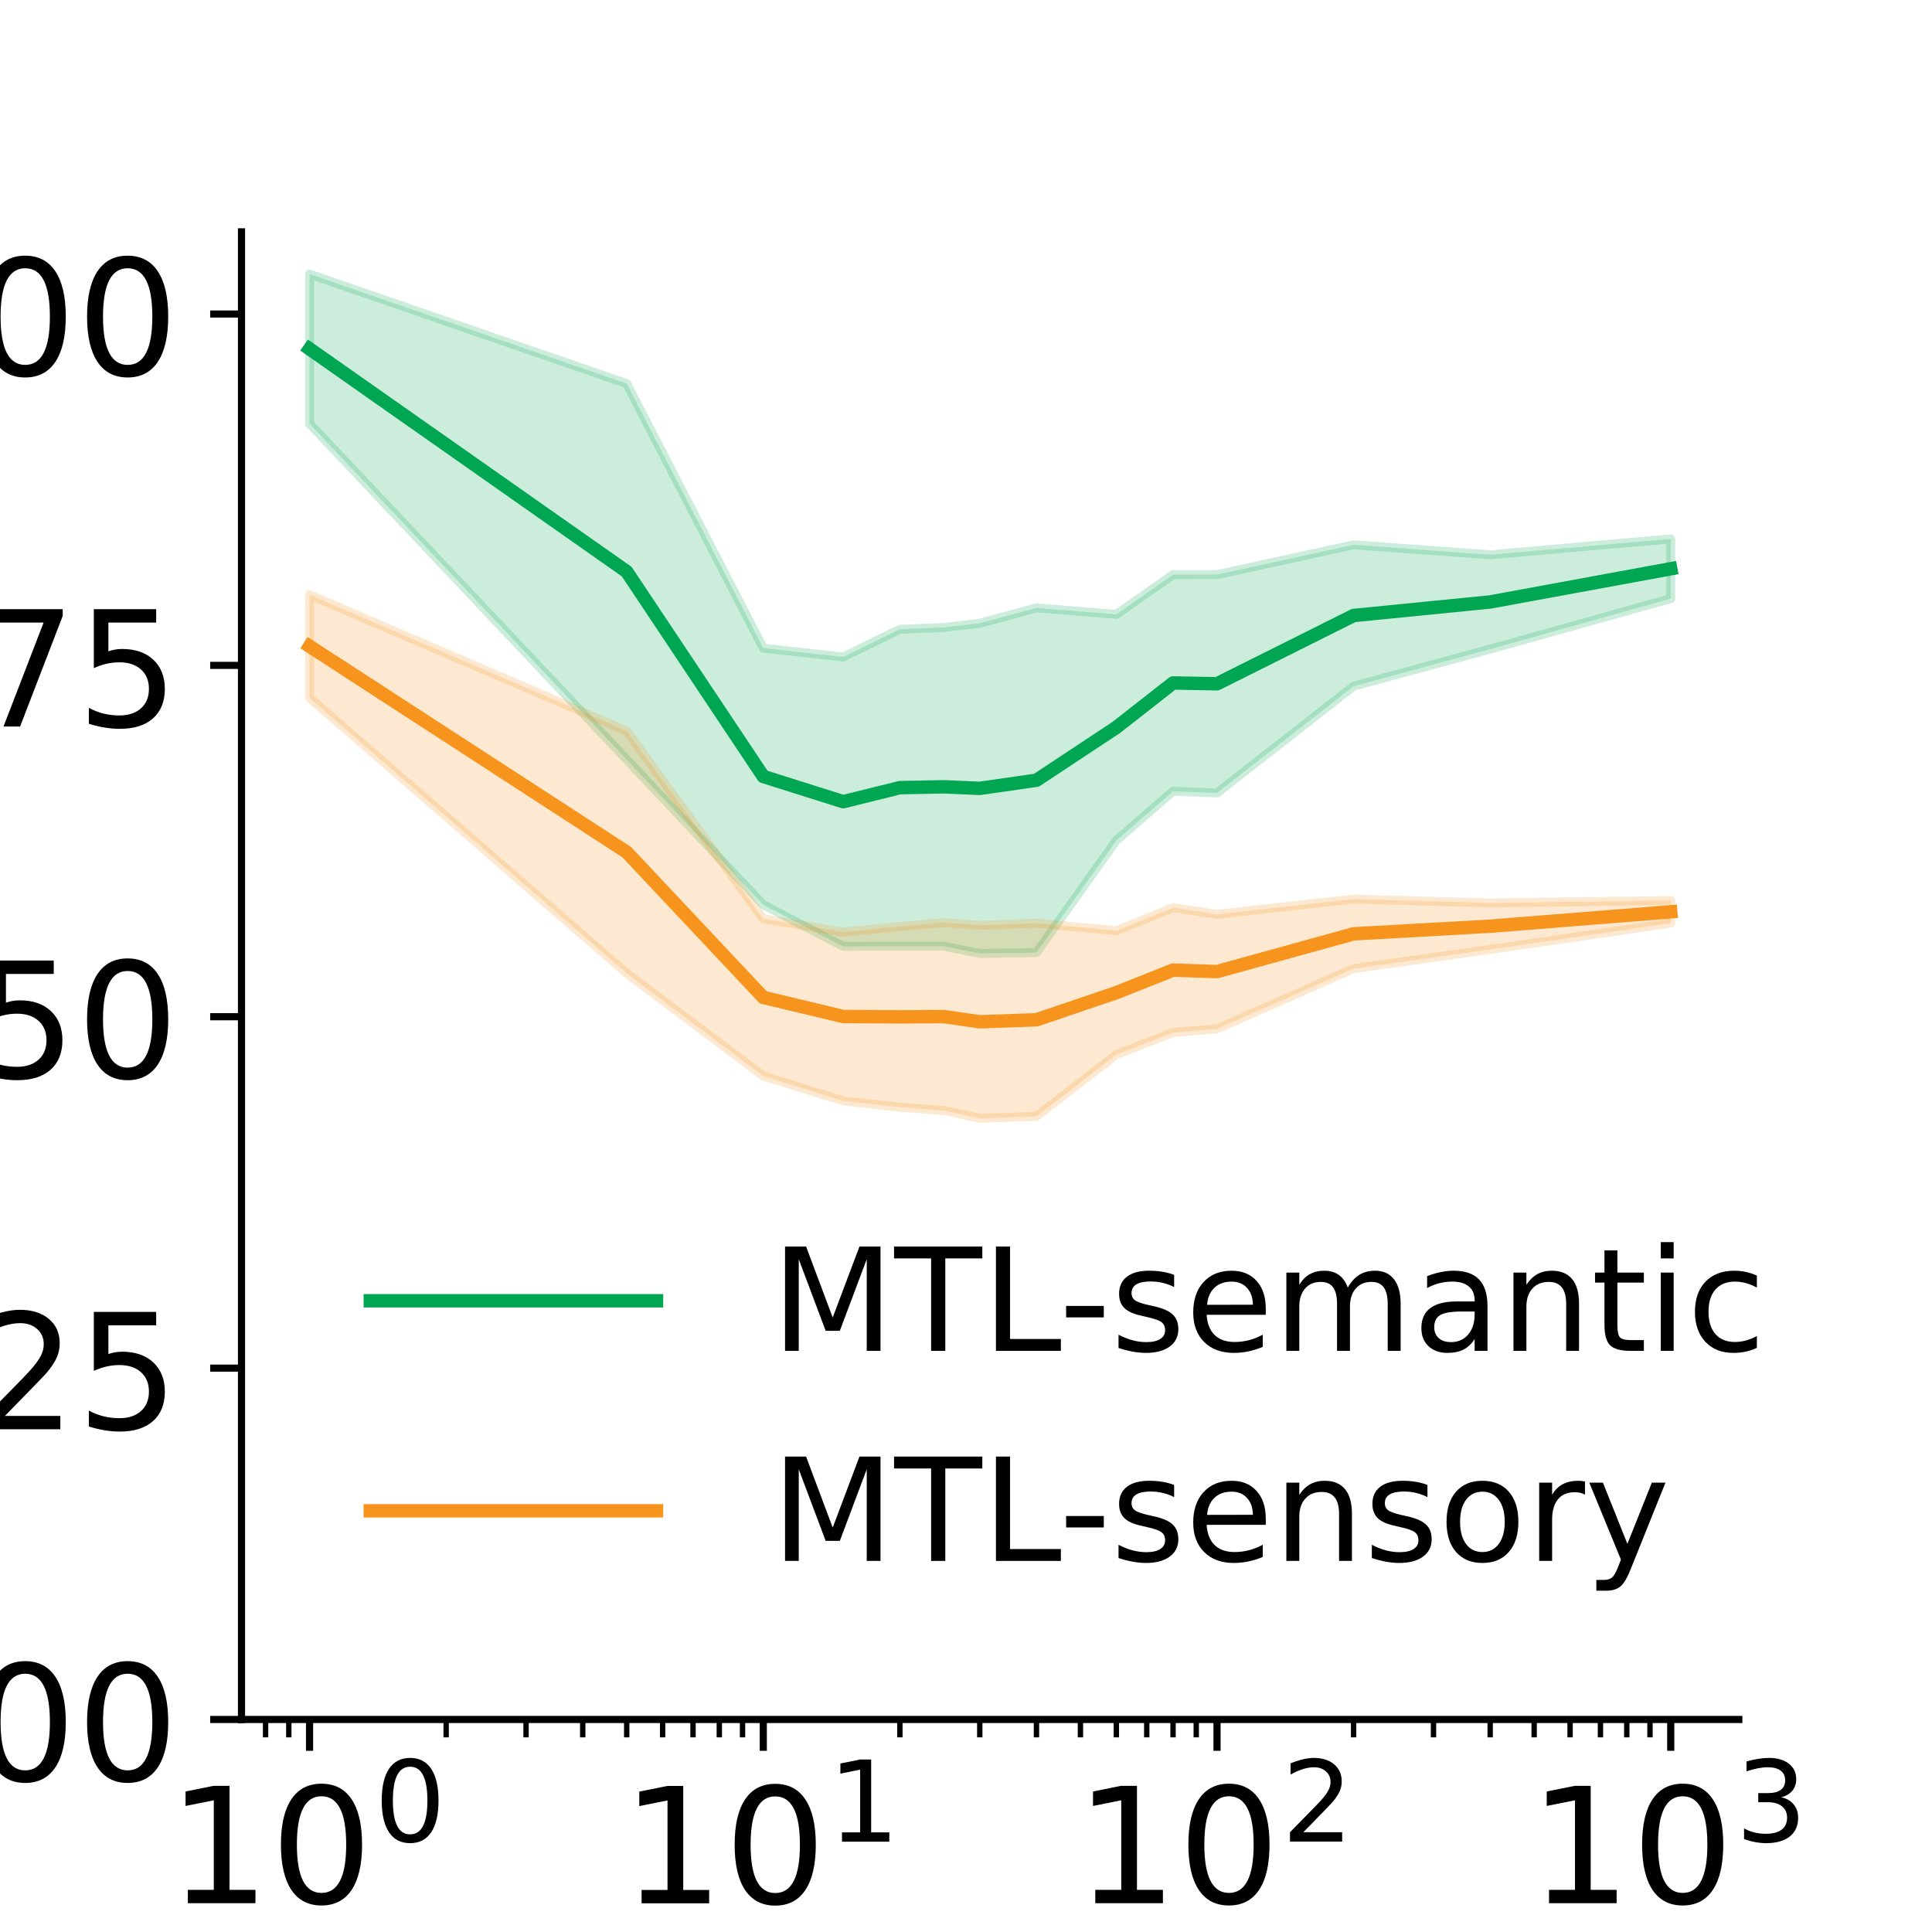
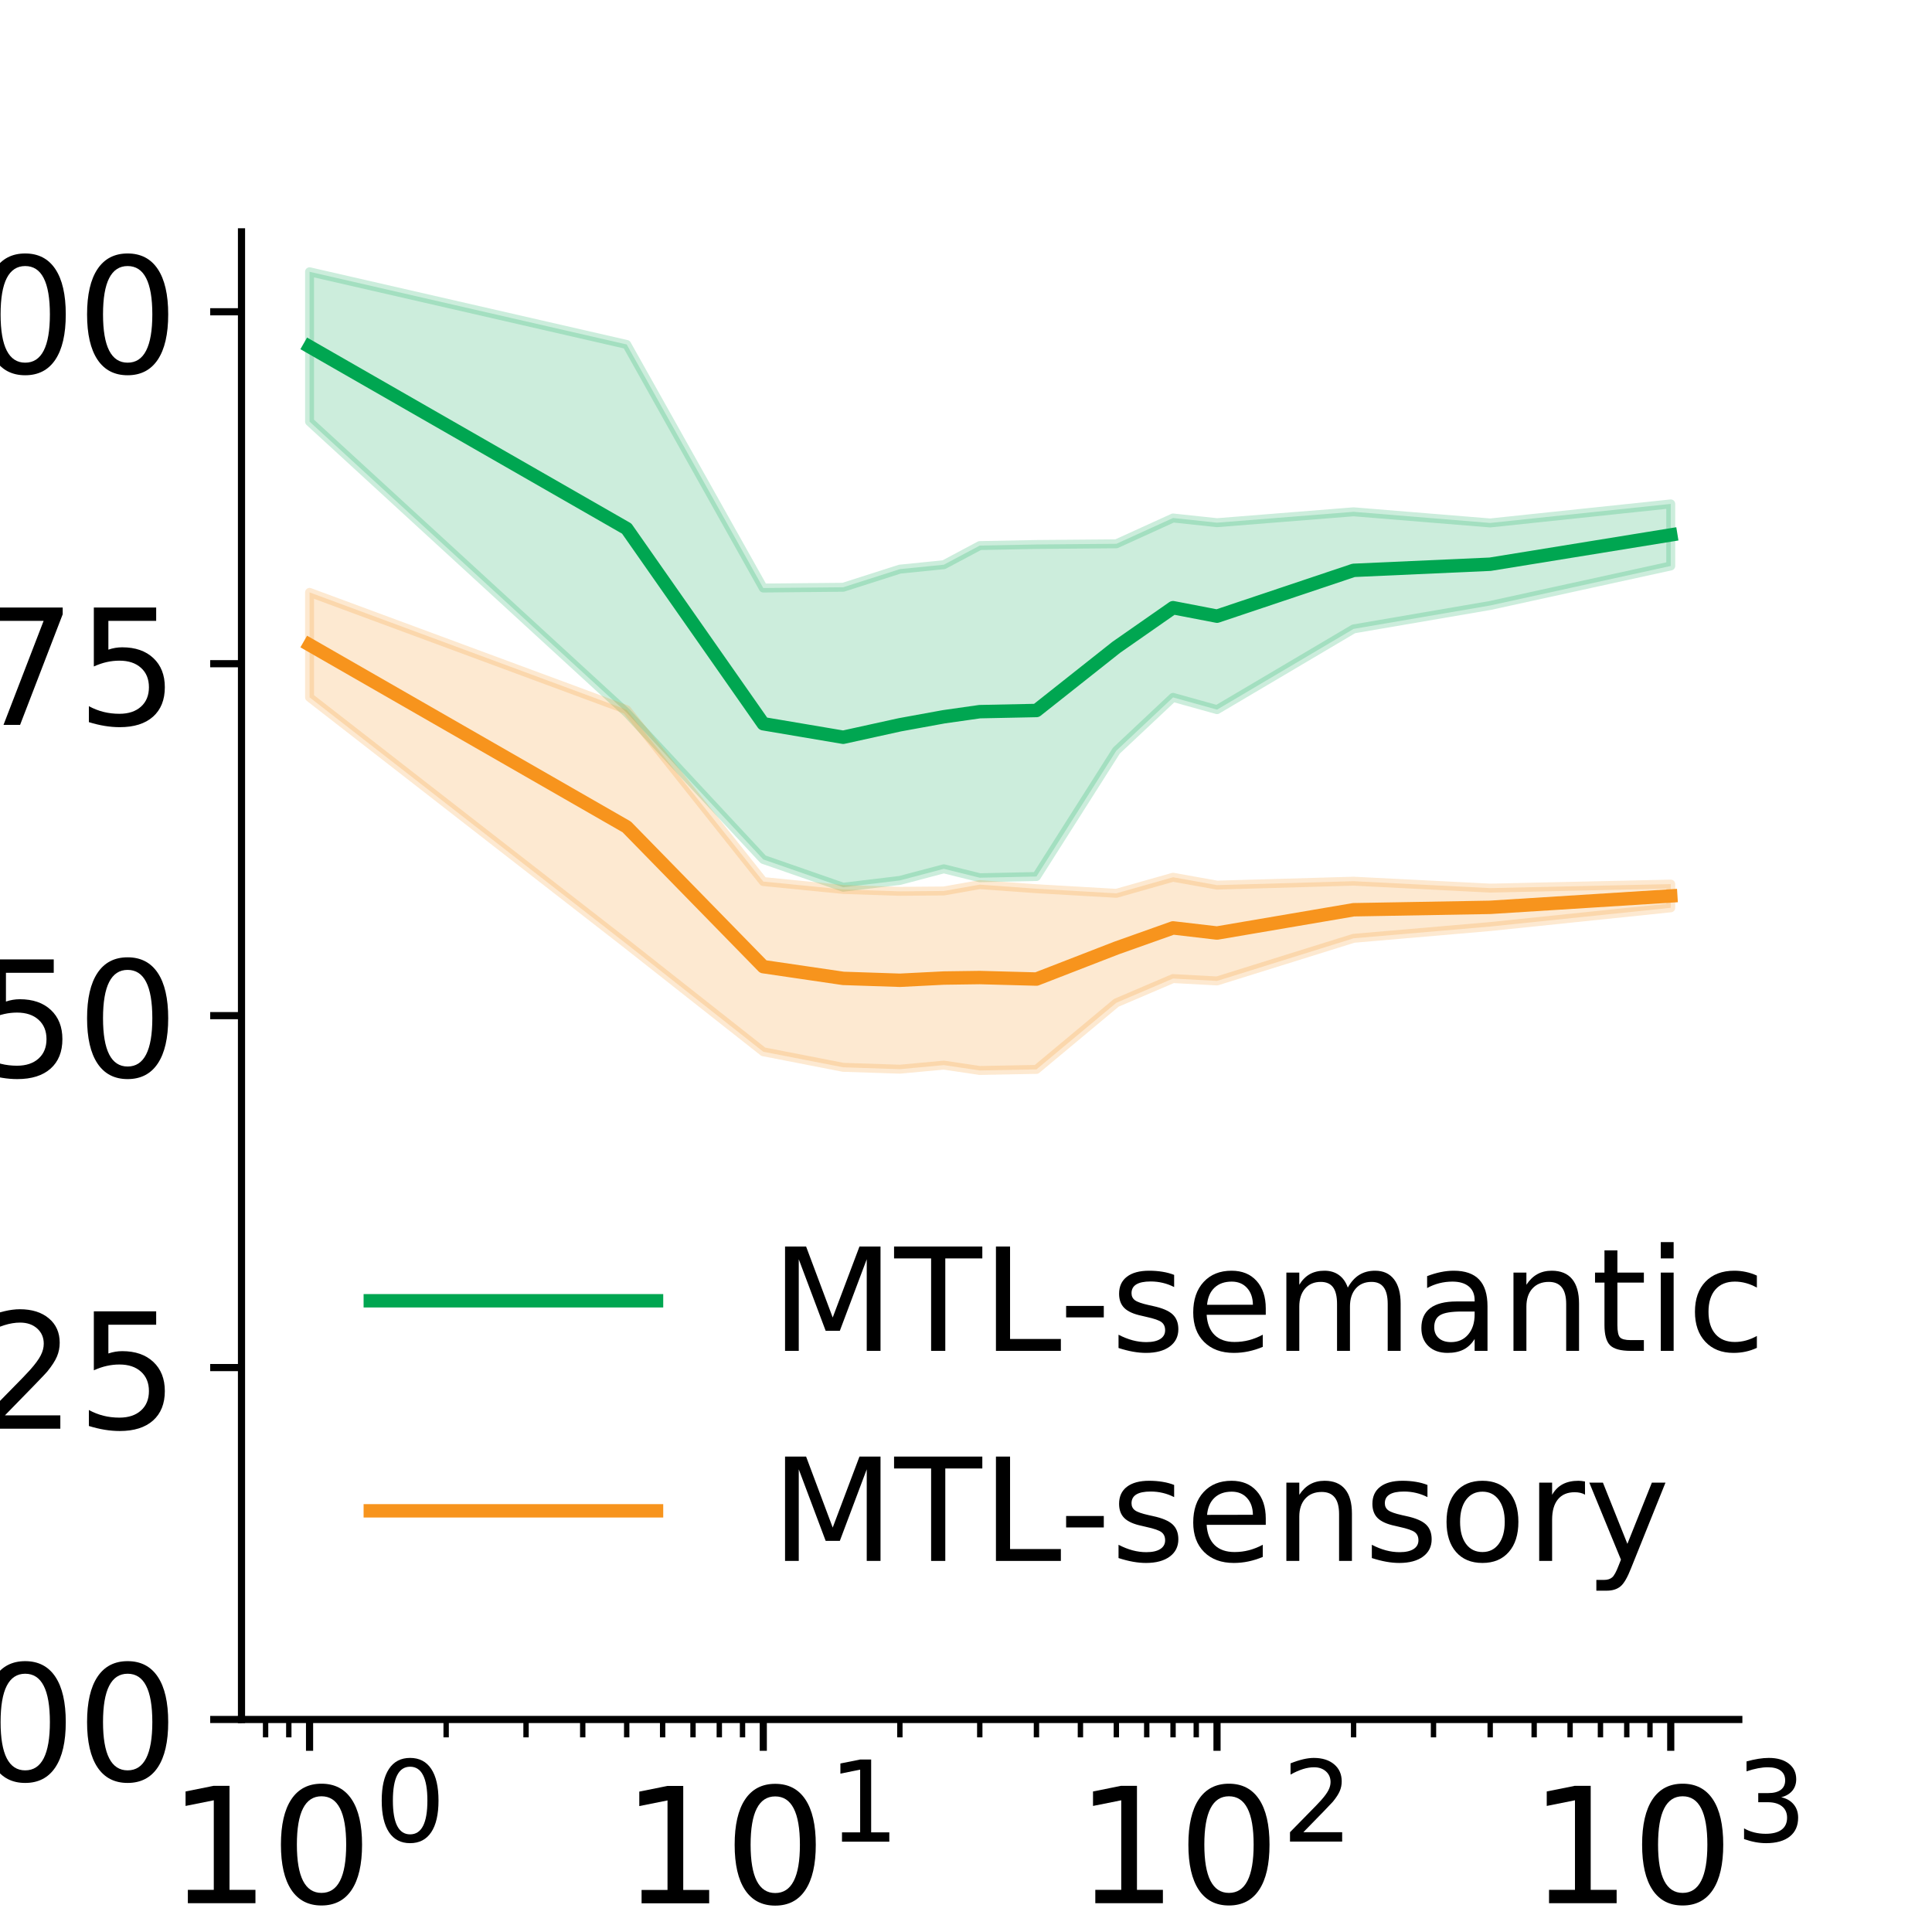
<svg xmlns="http://www.w3.org/2000/svg" xmlns:xlink="http://www.w3.org/1999/xlink" width="216pt" height="216pt" viewBox="0 0 216 216" version="1.1">
  <defs>
    <style type="text/css">*{stroke-linejoin: round; stroke-linecap: butt}</style>
  </defs>
  <g id="figure_1">
    <g id="patch_1">
      <path d="M 0 216  L 216 216  L 216 0  L 0 0  L 0 216  z " style="fill: none" />
    </g>
    <g id="axes_1">
      <g id="patch_2">
        <path d="M 27 192.24  L 194.4 192.24  L 194.4 25.92  L 27 25.92  L 27 192.24  z " style="fill: none" />
      </g>
      <g id="FillBetweenPolyCollection_1">
        <defs>
-           <path id="md41b965fea" d="M 34.609 -185.361  L 34.609 -168.632  L 70.066 -131.076  L 85.336 -114.845  L 94.269 -110.192  L 100.607 -110.226  L 105.523 -110.216  L 109.539 -109.402  L 115.877 -109.498  L 124.81 -122.045  L 131.148 -127.536  L 136.064 -127.351  L 151.334 -139.285  L 166.604 -143.428  L 186.791 -149.071  L 186.791 -155.753  L 186.791 -155.753  L 166.604 -153.975  L 151.334 -155.089  L 136.064 -151.757  L 131.148 -151.752  L 124.81 -147.311  L 115.877 -148.04  L 109.539 -146.317  L 105.523 -145.851  L 100.607 -145.652  L 94.269 -142.548  L 85.336 -143.535  L 70.066 -173.111  L 34.609 -185.361  z " style="stroke: #00a651; stroke-opacity: 0.2" />
+           <path id="m84d0a617b4" d="M 34.609 -185.615  L 34.609 -168.86  L 70.066 -136.32  L 85.336 -119.912  L 94.269 -116.805  L 100.607 -117.567  L 105.523 -118.866  L 109.539 -117.868  L 115.877 -118.006  L 124.81 -132.074  L 131.148 -138.03  L 136.064 -136.662  L 151.334 -145.688  L 166.604 -148.306  L 186.791 -152.725  L 186.791 -159.662  L 186.791 -159.662  L 166.604 -157.534  L 151.334 -158.78  L 136.064 -157.563  L 131.148 -158.088  L 124.81 -155.202  L 115.877 -155.126  L 109.539 -155.004  L 105.523 -152.865  L 100.607 -152.37  L 94.269 -150.343  L 85.336 -150.258  L 70.066 -177.488  L 34.609 -185.615  z " style="stroke: #00a651; stroke-opacity: 0.2" />
        </defs>
-         <g clip-path="url(#p0cfc86e7f8)">
-           <use xlink:href="#md41b965fea" x="0" y="216" style="fill: #00a651; fill-opacity: 0.2; stroke: #00a651; stroke-opacity: 0.2" />
+         <g clip-path="url(#p91b7f5cb54)">
+           <use xlink:href="#m84d0a617b4" x="0" y="216" style="fill: #00a651; fill-opacity: 0.2; stroke: #00a651; stroke-opacity: 0.2" />
        </g>
      </g>
      <g id="FillBetweenPolyCollection_2">
        <defs>
-           <path id="m300c5d5022" d="M 34.609 -149.512  L 34.609 -137.982  L 70.066 -107.182  L 85.336 -95.705  L 94.269 -92.914  L 100.607 -92.207  L 105.523 -91.837  L 109.539 -90.977  L 115.877 -91.191  L 124.81 -98.095  L 131.148 -100.565  L 136.064 -100.97  L 151.334 -107.708  L 166.604 -109.851  L 186.791 -112.794  L 186.791 -115.322  L 186.791 -115.322  L 166.604 -115.051  L 151.334 -115.486  L 136.064 -113.781  L 131.148 -114.517  L 124.81 -111.946  L 115.877 -112.783  L 109.539 -112.551  L 105.523 -112.849  L 100.607 -112.421  L 94.269 -111.79  L 85.336 -113.273  L 70.066 -134.278  L 34.609 -149.512  z " style="stroke: #f7941d; stroke-opacity: 0.2" />
+           <path id="m1cdca68263" d="M 34.609 -149.772  L 34.609 -138.036  L 70.066 -110.455  L 85.336 -98.413  L 94.269 -96.673  L 100.607 -96.464  L 105.523 -96.918  L 109.539 -96.32  L 115.877 -96.44  L 124.81 -103.888  L 131.148 -106.595  L 136.064 -106.329  L 151.334 -111.095  L 166.604 -112.41  L 186.791 -114.505  L 186.791 -117.157  L 186.791 -117.157  L 166.604 -116.708  L 151.334 -117.482  L 136.064 -117.042  L 131.148 -117.923  L 124.81 -116.125  L 115.877 -116.64  L 109.539 -117.098  L 105.523 -116.388  L 100.607 -116.347  L 94.269 -116.558  L 85.336 -117.442  L 70.066 -136.649  L 34.609 -149.772  z " style="stroke: #f7941d; stroke-opacity: 0.2" />
        </defs>
-         <g clip-path="url(#p0cfc86e7f8)">
-           <use xlink:href="#m300c5d5022" x="0" y="216" style="fill: #f7941d; fill-opacity: 0.2; stroke: #f7941d; stroke-opacity: 0.2" />
+         <g clip-path="url(#p91b7f5cb54)">
+           <use xlink:href="#m1cdca68263" x="0" y="216" style="fill: #f7941d; fill-opacity: 0.2; stroke: #f7941d; stroke-opacity: 0.2" />
        </g>
      </g>
      <g id="matplotlib.axis_1">
        <g id="xtick_1">
          <g id="line2d_1">
            <defs>
-               <path id="mc6cf3c49b7" d="M 0 0  L 0 3.5  " style="stroke: #000000; stroke-width: 0.8" />
-             </defs>
-             <g>
-               <use xlink:href="#mc6cf3c49b7" x="34.609" y="192.24" style="stroke: #000000; stroke-width: 0.8" />
+               <path id="me95e976ac0" d="M 0 0  L 0 3.5  " style="stroke: #000000; stroke-width: 0.8" />
+             </defs>
+             <g>
+               <use xlink:href="#me95e976ac0" x="34.609" y="192.24" style="stroke: #000000; stroke-width: 0.8" />
            </g>
          </g>
          <g id="text_1">
            <g transform="translate(18.76909 212.9172) scale(0.18 -0.18)">
              <defs>
                <path id="DejaVuSans-31" d="M 794 531  L 1825 531  L 1825 4091  L 703 3866  L 703 4441  L 1819 4666  L 2450 4666  L 2450 531  L 3481 531  L 3481 0  L 794 0  L 794 531  z " transform="scale(0.015625)" />
                <path id="DejaVuSans-30" d="M 2034 4250  Q 1547 4250 1301 3770  Q 1056 3291 1056 2328  Q 1056 1369 1301 889  Q 1547 409 2034 409  Q 2525 409 2770 889  Q 3016 1369 3016 2328  Q 3016 3291 2770 3770  Q 2525 4250 2034 4250  z M 2034 4750  Q 2819 4750 3233 4129  Q 3647 3509 3647 2328  Q 3647 1150 3233 529  Q 2819 -91 2034 -91  Q 1250 -91 836 529  Q 422 1150 422 2328  Q 422 3509 836 4129  Q 1250 4750 2034 4750  z " transform="scale(0.015625)" />
              </defs>
              <use xlink:href="#DejaVuSans-31" transform="translate(0 0.765625)" />
              <use xlink:href="#DejaVuSans-30" transform="translate(63.62305 0.765625)" />
              <use xlink:href="#DejaVuSans-30" transform="translate(128.2031 39.04688) scale(0.7)" />
            </g>
          </g>
        </g>
        <g id="xtick_2">
          <g id="line2d_2">
            <g>
-               <use xlink:href="#mc6cf3c49b7" x="85.336" y="192.24" style="stroke: #000000; stroke-width: 0.8" />
+               <use xlink:href="#me95e976ac0" x="85.336" y="192.24" style="stroke: #000000; stroke-width: 0.8" />
            </g>
          </g>
          <g id="text_2">
            <g transform="translate(69.49636 212.9172) scale(0.18 -0.18)">
              <use xlink:href="#DejaVuSans-31" transform="translate(0 0.684375)" />
              <use xlink:href="#DejaVuSans-30" transform="translate(63.62305 0.684375)" />
              <use xlink:href="#DejaVuSans-31" transform="translate(128.2031 38.96563) scale(0.7)" />
            </g>
          </g>
        </g>
        <g id="xtick_3">
          <g id="line2d_3">
            <g>
-               <use xlink:href="#mc6cf3c49b7" x="136.064" y="192.24" style="stroke: #000000; stroke-width: 0.8" />
+               <use xlink:href="#me95e976ac0" x="136.064" y="192.24" style="stroke: #000000; stroke-width: 0.8" />
            </g>
          </g>
          <g id="text_3">
            <g transform="translate(120.2236 212.9172) scale(0.18 -0.18)">
              <defs>
                <path id="DejaVuSans-32" d="M 1228 531  L 3431 531  L 3431 0  L 469 0  L 469 531  Q 828 903 1448 1529  Q 2069 2156 2228 2338  Q 2531 2678 2651 2914  Q 2772 3150 2772 3378  Q 2772 3750 2511 3984  Q 2250 4219 1831 4219  Q 1534 4219 1204 4116  Q 875 4013 500 3803  L 500 4441  Q 881 4594 1212 4672  Q 1544 4750 1819 4750  Q 2544 4750 2975 4387  Q 3406 4025 3406 3419  Q 3406 3131 3298 2873  Q 3191 2616 2906 2266  Q 2828 2175 2409 1742  Q 1991 1309 1228 531  z " transform="scale(0.015625)" />
              </defs>
              <use xlink:href="#DejaVuSans-31" transform="translate(0 0.765625)" />
              <use xlink:href="#DejaVuSans-30" transform="translate(63.62305 0.765625)" />
              <use xlink:href="#DejaVuSans-32" transform="translate(128.2031 39.04688) scale(0.7)" />
            </g>
          </g>
        </g>
        <g id="xtick_4">
          <g id="line2d_4">
            <g>
-               <use xlink:href="#mc6cf3c49b7" x="186.791" y="192.24" style="stroke: #000000; stroke-width: 0.8" />
+               <use xlink:href="#me95e976ac0" x="186.791" y="192.24" style="stroke: #000000; stroke-width: 0.8" />
            </g>
          </g>
          <g id="text_4">
            <g transform="translate(170.9509 212.9172) scale(0.18 -0.18)">
              <defs>
                <path id="DejaVuSans-33" d="M 2597 2516  Q 3050 2419 3304 2112  Q 3559 1806 3559 1356  Q 3559 666 3084 287  Q 2609 -91 1734 -91  Q 1441 -91 1130 -33  Q 819 25 488 141  L 488 750  Q 750 597 1062 519  Q 1375 441 1716 441  Q 2309 441 2620 675  Q 2931 909 2931 1356  Q 2931 1769 2642 2001  Q 2353 2234 1838 2234  L 1294 2234  L 1294 2753  L 1863 2753  Q 2328 2753 2575 2939  Q 2822 3125 2822 3475  Q 2822 3834 2567 4026  Q 2313 4219 1838 4219  Q 1578 4219 1281 4162  Q 984 4106 628 3988  L 628 4550  Q 988 4650 1302 4700  Q 1616 4750 1894 4750  Q 2613 4750 3031 4423  Q 3450 4097 3450 3541  Q 3450 3153 3228 2886  Q 3006 2619 2597 2516  z " transform="scale(0.015625)" />
              </defs>
              <use xlink:href="#DejaVuSans-31" transform="translate(0 0.765625)" />
              <use xlink:href="#DejaVuSans-30" transform="translate(63.62305 0.765625)" />
              <use xlink:href="#DejaVuSans-33" transform="translate(128.2031 39.04688) scale(0.7)" />
            </g>
          </g>
        </g>
        <g id="xtick_5">
          <g id="line2d_5">
            <defs>
-               <path id="m18d0ddfcc9" d="M 0 0  L 0 2  " style="stroke: #000000; stroke-width: 0.6" />
-             </defs>
-             <g>
-               <use xlink:href="#m18d0ddfcc9" x="29.693" y="192.24" style="stroke: #000000; stroke-width: 0.6" />
+               <path id="m6e0ac5bb23" d="M 0 0  L 0 2  " style="stroke: #000000; stroke-width: 0.6" />
+             </defs>
+             <g>
+               <use xlink:href="#m6e0ac5bb23" x="29.693" y="192.24" style="stroke: #000000; stroke-width: 0.6" />
            </g>
          </g>
        </g>
        <g id="xtick_6">
          <g id="line2d_6">
            <g>
-               <use xlink:href="#m18d0ddfcc9" x="32.288" y="192.24" style="stroke: #000000; stroke-width: 0.6" />
+               <use xlink:href="#m6e0ac5bb23" x="32.288" y="192.24" style="stroke: #000000; stroke-width: 0.6" />
            </g>
          </g>
        </g>
        <g id="xtick_7">
          <g id="line2d_7">
            <g>
-               <use xlink:href="#m18d0ddfcc9" x="49.88" y="192.24" style="stroke: #000000; stroke-width: 0.6" />
+               <use xlink:href="#m6e0ac5bb23" x="49.88" y="192.24" style="stroke: #000000; stroke-width: 0.6" />
            </g>
          </g>
        </g>
        <g id="xtick_8">
          <g id="line2d_8">
            <g>
-               <use xlink:href="#m18d0ddfcc9" x="58.812" y="192.24" style="stroke: #000000; stroke-width: 0.6" />
+               <use xlink:href="#m6e0ac5bb23" x="58.812" y="192.24" style="stroke: #000000; stroke-width: 0.6" />
            </g>
          </g>
        </g>
        <g id="xtick_9">
          <g id="line2d_9">
            <g>
-               <use xlink:href="#m18d0ddfcc9" x="65.15" y="192.24" style="stroke: #000000; stroke-width: 0.6" />
+               <use xlink:href="#m6e0ac5bb23" x="65.15" y="192.24" style="stroke: #000000; stroke-width: 0.6" />
            </g>
          </g>
        </g>
        <g id="xtick_10">
          <g id="line2d_10">
            <g>
-               <use xlink:href="#m18d0ddfcc9" x="70.066" y="192.24" style="stroke: #000000; stroke-width: 0.6" />
+               <use xlink:href="#m6e0ac5bb23" x="70.066" y="192.24" style="stroke: #000000; stroke-width: 0.6" />
            </g>
          </g>
        </g>
        <g id="xtick_11">
          <g id="line2d_11">
            <g>
-               <use xlink:href="#m18d0ddfcc9" x="74.083" y="192.24" style="stroke: #000000; stroke-width: 0.6" />
+               <use xlink:href="#m6e0ac5bb23" x="74.083" y="192.24" style="stroke: #000000; stroke-width: 0.6" />
            </g>
          </g>
        </g>
        <g id="xtick_12">
          <g id="line2d_12">
            <g>
-               <use xlink:href="#m18d0ddfcc9" x="77.479" y="192.24" style="stroke: #000000; stroke-width: 0.6" />
+               <use xlink:href="#m6e0ac5bb23" x="77.479" y="192.24" style="stroke: #000000; stroke-width: 0.6" />
            </g>
          </g>
        </g>
        <g id="xtick_13">
          <g id="line2d_13">
            <g>
-               <use xlink:href="#m18d0ddfcc9" x="80.42" y="192.24" style="stroke: #000000; stroke-width: 0.6" />
+               <use xlink:href="#m6e0ac5bb23" x="80.42" y="192.24" style="stroke: #000000; stroke-width: 0.6" />
            </g>
          </g>
        </g>
        <g id="xtick_14">
          <g id="line2d_14">
            <g>
-               <use xlink:href="#m18d0ddfcc9" x="83.015" y="192.24" style="stroke: #000000; stroke-width: 0.6" />
+               <use xlink:href="#m6e0ac5bb23" x="83.015" y="192.24" style="stroke: #000000; stroke-width: 0.6" />
            </g>
          </g>
        </g>
        <g id="xtick_15">
          <g id="line2d_15">
            <g>
-               <use xlink:href="#m18d0ddfcc9" x="100.607" y="192.24" style="stroke: #000000; stroke-width: 0.6" />
+               <use xlink:href="#m6e0ac5bb23" x="100.607" y="192.24" style="stroke: #000000; stroke-width: 0.6" />
            </g>
          </g>
        </g>
        <g id="xtick_16">
          <g id="line2d_16">
            <g>
-               <use xlink:href="#m18d0ddfcc9" x="109.539" y="192.24" style="stroke: #000000; stroke-width: 0.6" />
+               <use xlink:href="#m6e0ac5bb23" x="109.539" y="192.24" style="stroke: #000000; stroke-width: 0.6" />
            </g>
          </g>
        </g>
        <g id="xtick_17">
          <g id="line2d_17">
            <g>
-               <use xlink:href="#m18d0ddfcc9" x="115.877" y="192.24" style="stroke: #000000; stroke-width: 0.6" />
+               <use xlink:href="#m6e0ac5bb23" x="115.877" y="192.24" style="stroke: #000000; stroke-width: 0.6" />
            </g>
          </g>
        </g>
        <g id="xtick_18">
          <g id="line2d_18">
            <g>
-               <use xlink:href="#m18d0ddfcc9" x="120.793" y="192.24" style="stroke: #000000; stroke-width: 0.6" />
+               <use xlink:href="#m6e0ac5bb23" x="120.793" y="192.24" style="stroke: #000000; stroke-width: 0.6" />
            </g>
          </g>
        </g>
        <g id="xtick_19">
          <g id="line2d_19">
            <g>
-               <use xlink:href="#m18d0ddfcc9" x="124.81" y="192.24" style="stroke: #000000; stroke-width: 0.6" />
+               <use xlink:href="#m6e0ac5bb23" x="124.81" y="192.24" style="stroke: #000000; stroke-width: 0.6" />
            </g>
          </g>
        </g>
        <g id="xtick_20">
          <g id="line2d_20">
            <g>
-               <use xlink:href="#m18d0ddfcc9" x="128.206" y="192.24" style="stroke: #000000; stroke-width: 0.6" />
+               <use xlink:href="#m6e0ac5bb23" x="128.206" y="192.24" style="stroke: #000000; stroke-width: 0.6" />
            </g>
          </g>
        </g>
        <g id="xtick_21">
          <g id="line2d_21">
            <g>
-               <use xlink:href="#m18d0ddfcc9" x="131.148" y="192.24" style="stroke: #000000; stroke-width: 0.6" />
+               <use xlink:href="#m6e0ac5bb23" x="131.148" y="192.24" style="stroke: #000000; stroke-width: 0.6" />
            </g>
          </g>
        </g>
        <g id="xtick_22">
          <g id="line2d_22">
            <g>
-               <use xlink:href="#m18d0ddfcc9" x="133.742" y="192.24" style="stroke: #000000; stroke-width: 0.6" />
+               <use xlink:href="#m6e0ac5bb23" x="133.742" y="192.24" style="stroke: #000000; stroke-width: 0.6" />
            </g>
          </g>
        </g>
        <g id="xtick_23">
          <g id="line2d_23">
            <g>
-               <use xlink:href="#m18d0ddfcc9" x="151.334" y="192.24" style="stroke: #000000; stroke-width: 0.6" />
+               <use xlink:href="#m6e0ac5bb23" x="151.334" y="192.24" style="stroke: #000000; stroke-width: 0.6" />
            </g>
          </g>
        </g>
        <g id="xtick_24">
          <g id="line2d_24">
            <g>
-               <use xlink:href="#m18d0ddfcc9" x="160.267" y="192.24" style="stroke: #000000; stroke-width: 0.6" />
+               <use xlink:href="#m6e0ac5bb23" x="160.267" y="192.24" style="stroke: #000000; stroke-width: 0.6" />
            </g>
          </g>
        </g>
        <g id="xtick_25">
          <g id="line2d_25">
            <g>
-               <use xlink:href="#m18d0ddfcc9" x="166.604" y="192.24" style="stroke: #000000; stroke-width: 0.6" />
+               <use xlink:href="#m6e0ac5bb23" x="166.604" y="192.24" style="stroke: #000000; stroke-width: 0.6" />
            </g>
          </g>
        </g>
        <g id="xtick_26">
          <g id="line2d_26">
            <g>
-               <use xlink:href="#m18d0ddfcc9" x="171.52" y="192.24" style="stroke: #000000; stroke-width: 0.6" />
+               <use xlink:href="#m6e0ac5bb23" x="171.52" y="192.24" style="stroke: #000000; stroke-width: 0.6" />
            </g>
          </g>
        </g>
        <g id="xtick_27">
          <g id="line2d_27">
            <g>
-               <use xlink:href="#m18d0ddfcc9" x="175.537" y="192.24" style="stroke: #000000; stroke-width: 0.6" />
+               <use xlink:href="#m6e0ac5bb23" x="175.537" y="192.24" style="stroke: #000000; stroke-width: 0.6" />
            </g>
          </g>
        </g>
        <g id="xtick_28">
          <g id="line2d_28">
            <g>
-               <use xlink:href="#m18d0ddfcc9" x="178.933" y="192.24" style="stroke: #000000; stroke-width: 0.6" />
+               <use xlink:href="#m6e0ac5bb23" x="178.933" y="192.24" style="stroke: #000000; stroke-width: 0.6" />
            </g>
          </g>
        </g>
        <g id="xtick_29">
          <g id="line2d_29">
            <g>
-               <use xlink:href="#m18d0ddfcc9" x="181.875" y="192.24" style="stroke: #000000; stroke-width: 0.6" />
+               <use xlink:href="#m6e0ac5bb23" x="181.875" y="192.24" style="stroke: #000000; stroke-width: 0.6" />
            </g>
          </g>
        </g>
        <g id="xtick_30">
          <g id="line2d_30">
            <g>
-               <use xlink:href="#m18d0ddfcc9" x="184.47" y="192.24" style="stroke: #000000; stroke-width: 0.6" />
+               <use xlink:href="#m6e0ac5bb23" x="184.47" y="192.24" style="stroke: #000000; stroke-width: 0.6" />
            </g>
          </g>
        </g>
        <g id="text_5">
          <g transform="translate(21.75781 235.8575) scale(0.2 -0.2)">
            <defs>
              <path id="DejaVuSans-4e" d="M 628 4666  L 1478 4666  L 3547 763  L 3547 4666  L 4159 4666  L 4159 0  L 3309 0  L 1241 3903  L 1241 0  L 628 0  L 628 4666  z " transform="scale(0.015625)" />
              <path id="DejaVuSans-75" d="M 544 1381  L 544 3500  L 1119 3500  L 1119 1403  Q 1119 906 1312 657  Q 1506 409 1894 409  Q 2359 409 2629 706  Q 2900 1003 2900 1516  L 2900 3500  L 3475 3500  L 3475 0  L 2900 0  L 2900 538  Q 2691 219 2414 64  Q 2138 -91 1772 -91  Q 1169 -91 856 284  Q 544 659 544 1381  z M 1991 3584  L 1991 3584  z " transform="scale(0.015625)" />
              <path id="DejaVuSans-6d" d="M 3328 2828  Q 3544 3216 3844 3400  Q 4144 3584 4550 3584  Q 5097 3584 5394 3201  Q 5691 2819 5691 2113  L 5691 0  L 5113 0  L 5113 2094  Q 5113 2597 4934 2840  Q 4756 3084 4391 3084  Q 3944 3084 3684 2787  Q 3425 2491 3425 1978  L 3425 0  L 2847 0  L 2847 2094  Q 2847 2600 2669 2842  Q 2491 3084 2119 3084  Q 1678 3084 1418 2786  Q 1159 2488 1159 1978  L 1159 0  L 581 0  L 581 3500  L 1159 3500  L 1159 2956  Q 1356 3278 1631 3431  Q 1906 3584 2284 3584  Q 2666 3584 2933 3390  Q 3200 3197 3328 2828  z " transform="scale(0.015625)" />
              <path id="DejaVuSans-62" d="M 3116 1747  Q 3116 2381 2855 2742  Q 2594 3103 2138 3103  Q 1681 3103 1420 2742  Q 1159 2381 1159 1747  Q 1159 1113 1420 752  Q 1681 391 2138 391  Q 2594 391 2855 752  Q 3116 1113 3116 1747  z M 1159 2969  Q 1341 3281 1617 3432  Q 1894 3584 2278 3584  Q 2916 3584 3314 3078  Q 3713 2572 3713 1747  Q 3713 922 3314 415  Q 2916 -91 2278 -91  Q 1894 -91 1617 61  Q 1341 213 1159 525  L 1159 0  L 581 0  L 581 4863  L 1159 4863  L 1159 2969  z " transform="scale(0.015625)" />
              <path id="DejaVuSans-65" d="M 3597 1894  L 3597 1613  L 953 1613  Q 991 1019 1311 708  Q 1631 397 2203 397  Q 2534 397 2845 478  Q 3156 559 3463 722  L 3463 178  Q 3153 47 2828 -22  Q 2503 -91 2169 -91  Q 1331 -91 842 396  Q 353 884 353 1716  Q 353 2575 817 3079  Q 1281 3584 2069 3584  Q 2775 3584 3186 3129  Q 3597 2675 3597 1894  z M 3022 2063  Q 3016 2534 2758 2815  Q 2500 3097 2075 3097  Q 1594 3097 1305 2825  Q 1016 2553 972 2059  L 3022 2063  z " transform="scale(0.015625)" />
              <path id="DejaVuSans-72" d="M 2631 2963  Q 2534 3019 2420 3045  Q 2306 3072 2169 3072  Q 1681 3072 1420 2755  Q 1159 2438 1159 1844  L 1159 0  L 581 0  L 581 3500  L 1159 3500  L 1159 2956  Q 1341 3275 1631 3429  Q 1922 3584 2338 3584  Q 2397 3584 2469 3576  Q 2541 3569 2628 3553  L 2631 2963  z " transform="scale(0.015625)" />
              <path id="DejaVuSans-20" transform="scale(0.015625)" />
              <path id="DejaVuSans-6f" d="M 1959 3097  Q 1497 3097 1228 2736  Q 959 2375 959 1747  Q 959 1119 1226 758  Q 1494 397 1959 397  Q 2419 397 2687 759  Q 2956 1122 2956 1747  Q 2956 2369 2687 2733  Q 2419 3097 1959 3097  z M 1959 3584  Q 2709 3584 3137 3096  Q 3566 2609 3566 1747  Q 3566 888 3137 398  Q 2709 -91 1959 -91  Q 1206 -91 779 398  Q 353 888 353 1747  Q 353 2609 779 3096  Q 1206 3584 1959 3584  z " transform="scale(0.015625)" />
              <path id="DejaVuSans-66" d="M 2375 4863  L 2375 4384  L 1825 4384  Q 1516 4384 1395 4259  Q 1275 4134 1275 3809  L 1275 3500  L 2222 3500  L 2222 3053  L 1275 3053  L 1275 0  L 697 0  L 697 3053  L 147 3053  L 147 3500  L 697 3500  L 697 3744  Q 697 4328 969 4595  Q 1241 4863 1831 4863  L 2375 4863  z " transform="scale(0.015625)" />
              <path id="DejaVuSans-53" d="M 3425 4513  L 3425 3897  Q 3066 4069 2747 4153  Q 2428 4238 2131 4238  Q 1616 4238 1336 4038  Q 1056 3838 1056 3469  Q 1056 3159 1242 3001  Q 1428 2844 1947 2747  L 2328 2669  Q 3034 2534 3370 2195  Q 3706 1856 3706 1288  Q 3706 609 3251 259  Q 2797 -91 1919 -91  Q 1588 -91 1214 -16  Q 841 59 441 206  L 441 856  Q 825 641 1194 531  Q 1563 422 1919 422  Q 2459 422 2753 634  Q 3047 847 3047 1241  Q 3047 1584 2836 1778  Q 2625 1972 2144 2069  L 1759 2144  Q 1053 2284 737 2584  Q 422 2884 422 3419  Q 422 4038 858 4394  Q 1294 4750 2059 4750  Q 2388 4750 2728 4690  Q 3069 4631 3425 4513  z " transform="scale(0.015625)" />
              <path id="DejaVuSans-74" d="M 1172 4494  L 1172 3500  L 2356 3500  L 2356 3053  L 1172 3053  L 1172 1153  Q 1172 725 1289 603  Q 1406 481 1766 481  L 2356 481  L 2356 0  L 1766 0  Q 1100 0 847 248  Q 594 497 594 1153  L 594 3053  L 172 3053  L 172 3500  L 594 3500  L 594 4494  L 1172 4494  z " transform="scale(0.015625)" />
              <path id="DejaVuSans-64" d="M 2906 2969  L 2906 4863  L 3481 4863  L 3481 0  L 2906 0  L 2906 525  Q 2725 213 2448 61  Q 2172 -91 1784 -91  Q 1150 -91 751 415  Q 353 922 353 1747  Q 353 2572 751 3078  Q 1150 3584 1784 3584  Q 2172 3584 2448 3432  Q 2725 3281 2906 2969  z M 947 1747  Q 947 1113 1208 752  Q 1469 391 1925 391  Q 2381 391 2643 752  Q 2906 1113 2906 1747  Q 2906 2381 2643 2742  Q 2381 3103 1925 3103  Q 1469 3103 1208 2742  Q 947 2381 947 1747  z " transform="scale(0.015625)" />
            </defs>
            <use xlink:href="#DejaVuSans-4e" />
            <use xlink:href="#DejaVuSans-75" transform="translate(74.80469 0)" />
            <use xlink:href="#DejaVuSans-6d" transform="translate(138.1836 0)" />
            <use xlink:href="#DejaVuSans-62" transform="translate(235.5957 0)" />
            <use xlink:href="#DejaVuSans-65" transform="translate(299.0723 0)" />
            <use xlink:href="#DejaVuSans-72" transform="translate(360.5957 0)" />
            <use xlink:href="#DejaVuSans-20" transform="translate(401.709 0)" />
            <use xlink:href="#DejaVuSans-6f" transform="translate(433.4961 0)" />
            <use xlink:href="#DejaVuSans-66" transform="translate(494.6777 0)" />
            <use xlink:href="#DejaVuSans-20" transform="translate(529.8828 0)" />
            <use xlink:href="#DejaVuSans-53" transform="translate(561.6699 0)" />
            <use xlink:href="#DejaVuSans-74" transform="translate(625.1465 0)" />
            <use xlink:href="#DejaVuSans-6f" transform="translate(664.3555 0)" />
            <use xlink:href="#DejaVuSans-72" transform="translate(725.5371 0)" />
            <use xlink:href="#DejaVuSans-65" transform="translate(764.4004 0)" />
            <use xlink:href="#DejaVuSans-64" transform="translate(825.9238 0)" />
          </g>
          <g transform="translate(66.21563 258.2531) scale(0.2 -0.2)">
            <defs>
              <path id="DejaVuSans-45" d="M 628 4666  L 3578 4666  L 3578 4134  L 1259 4134  L 1259 2753  L 3481 2753  L 3481 2222  L 1259 2222  L 1259 531  L 3634 531  L 3634 0  L 628 0  L 628 4666  z " transform="scale(0.015625)" />
              <path id="DejaVuSans-70" d="M 1159 525  L 1159 -1331  L 581 -1331  L 581 3500  L 1159 3500  L 1159 2969  Q 1341 3281 1617 3432  Q 1894 3584 2278 3584  Q 2916 3584 3314 3078  Q 3713 2572 3713 1747  Q 3713 922 3314 415  Q 2916 -91 2278 -91  Q 1894 -91 1617 61  Q 1341 213 1159 525  z M 3116 1747  Q 3116 2381 2855 2742  Q 2594 3103 2138 3103  Q 1681 3103 1420 2742  Q 1159 2381 1159 1747  Q 1159 1113 1420 752  Q 1681 391 2138 391  Q 2594 391 2855 752  Q 3116 1113 3116 1747  z " transform="scale(0.015625)" />
              <path id="DejaVuSans-69" d="M 603 3500  L 1178 3500  L 1178 0  L 603 0  L 603 3500  z M 603 4863  L 1178 4863  L 1178 4134  L 603 4134  L 603 4863  z " transform="scale(0.015625)" />
              <path id="DejaVuSans-73" d="M 2834 3397  L 2834 2853  Q 2591 2978 2328 3040  Q 2066 3103 1784 3103  Q 1356 3103 1142 2972  Q 928 2841 928 2578  Q 928 2378 1081 2264  Q 1234 2150 1697 2047  L 1894 2003  Q 2506 1872 2764 1633  Q 3022 1394 3022 966  Q 3022 478 2636 193  Q 2250 -91 1575 -91  Q 1294 -91 989 -36  Q 684 19 347 128  L 347 722  Q 666 556 975 473  Q 1284 391 1588 391  Q 1994 391 2212 530  Q 2431 669 2431 922  Q 2431 1156 2273 1281  Q 2116 1406 1581 1522  L 1381 1569  Q 847 1681 609 1914  Q 372 2147 372 2553  Q 372 3047 722 3315  Q 1072 3584 1716 3584  Q 2034 3584 2315 3537  Q 2597 3491 2834 3397  z " transform="scale(0.015625)" />
            </defs>
            <use xlink:href="#DejaVuSans-45" />
            <use xlink:href="#DejaVuSans-70" transform="translate(63.18359 0)" />
            <use xlink:href="#DejaVuSans-69" transform="translate(126.6602 0)" />
            <use xlink:href="#DejaVuSans-73" transform="translate(154.4434 0)" />
            <use xlink:href="#DejaVuSans-6f" transform="translate(206.543 0)" />
            <use xlink:href="#DejaVuSans-64" transform="translate(267.7246 0)" />
            <use xlink:href="#DejaVuSans-65" transform="translate(331.2012 0)" />
            <use xlink:href="#DejaVuSans-73" transform="translate(392.7246 0)" />
          </g>
        </g>
      </g>
      <g id="matplotlib.axis_2">
        <g id="ytick_1">
          <g id="line2d_31">
            <defs>
-               <path id="m01b41b887b" d="M 0 0  L -3.5 0  " style="stroke: #000000; stroke-width: 0.8" />
-             </defs>
-             <g>
-               <use xlink:href="#m01b41b887b" x="27" y="192.24" style="stroke: #000000; stroke-width: 0.8" />
+               <path id="m7b1cb5ffda" d="M 0 0  L -3.5 0  " style="stroke: #000000; stroke-width: 0.8" />
+             </defs>
+             <g>
+               <use xlink:href="#m7b1cb5ffda" x="27" y="192.24" style="stroke: #000000; stroke-width: 0.8" />
            </g>
          </g>
          <g id="text_6">
            <g transform="translate(-20.07812 199.0786) scale(0.18 -0.18)">
              <defs>
                <path id="DejaVuSans-2e" d="M 684 794  L 1344 794  L 1344 0  L 684 0  L 684 794  z " transform="scale(0.015625)" />
              </defs>
              <use xlink:href="#DejaVuSans-30" />
              <use xlink:href="#DejaVuSans-2e" transform="translate(63.62305 0)" />
              <use xlink:href="#DejaVuSans-30" transform="translate(95.41016 0)" />
              <use xlink:href="#DejaVuSans-30" transform="translate(159.0332 0)" />
            </g>
          </g>
        </g>
        <g id="ytick_2">
          <g id="line2d_32">
            <g>
-               <use xlink:href="#m01b41b887b" x="27" y="152.957" style="stroke: #000000; stroke-width: 0.8" />
+               <use xlink:href="#m7b1cb5ffda" x="27" y="152.895" style="stroke: #000000; stroke-width: 0.8" />
            </g>
          </g>
          <g id="text_7">
-             <g transform="translate(-20.07812 159.7953) scale(0.18 -0.18)">
+             <g transform="translate(-20.07812 159.7334) scale(0.18 -0.18)">
              <defs>
                <path id="DejaVuSans-35" d="M 691 4666  L 3169 4666  L 3169 4134  L 1269 4134  L 1269 2991  Q 1406 3038 1543 3061  Q 1681 3084 1819 3084  Q 2600 3084 3056 2656  Q 3513 2228 3513 1497  Q 3513 744 3044 326  Q 2575 -91 1722 -91  Q 1428 -91 1123 -41  Q 819 9 494 109  L 494 744  Q 775 591 1075 516  Q 1375 441 1709 441  Q 2250 441 2565 725  Q 2881 1009 2881 1497  Q 2881 1984 2565 2268  Q 2250 2553 1709 2553  Q 1456 2553 1204 2497  Q 953 2441 691 2322  L 691 4666  z " transform="scale(0.015625)" />
              </defs>
              <use xlink:href="#DejaVuSans-30" />
              <use xlink:href="#DejaVuSans-2e" transform="translate(63.62305 0)" />
              <use xlink:href="#DejaVuSans-32" transform="translate(95.41016 0)" />
              <use xlink:href="#DejaVuSans-35" transform="translate(159.0332 0)" />
            </g>
          </g>
        </g>
        <g id="ytick_3">
          <g id="line2d_33">
            <g>
-               <use xlink:href="#m01b41b887b" x="27" y="113.673" style="stroke: #000000; stroke-width: 0.8" />
+               <use xlink:href="#m7b1cb5ffda" x="27" y="113.55" style="stroke: #000000; stroke-width: 0.8" />
            </g>
          </g>
          <g id="text_8">
-             <g transform="translate(-20.07812 120.512) scale(0.18 -0.18)">
+             <g transform="translate(-20.07812 120.3883) scale(0.18 -0.18)">
              <use xlink:href="#DejaVuSans-30" />
              <use xlink:href="#DejaVuSans-2e" transform="translate(63.62305 0)" />
              <use xlink:href="#DejaVuSans-35" transform="translate(95.41016 0)" />
              <use xlink:href="#DejaVuSans-30" transform="translate(159.0332 0)" />
            </g>
          </g>
        </g>
        <g id="ytick_4">
          <g id="line2d_34">
            <g>
-               <use xlink:href="#m01b41b887b" x="27" y="74.39" style="stroke: #000000; stroke-width: 0.8" />
+               <use xlink:href="#m7b1cb5ffda" x="27" y="74.205" style="stroke: #000000; stroke-width: 0.8" />
            </g>
          </g>
          <g id="text_9">
-             <g transform="translate(-20.07812 81.22869) scale(0.18 -0.18)">
+             <g transform="translate(-20.07812 81.04312) scale(0.18 -0.18)">
              <defs>
                <path id="DejaVuSans-37" d="M 525 4666  L 3525 4666  L 3525 4397  L 1831 0  L 1172 0  L 2766 4134  L 525 4134  L 525 4666  z " transform="scale(0.015625)" />
              </defs>
              <use xlink:href="#DejaVuSans-30" />
              <use xlink:href="#DejaVuSans-2e" transform="translate(63.62305 0)" />
              <use xlink:href="#DejaVuSans-37" transform="translate(95.41016 0)" />
              <use xlink:href="#DejaVuSans-35" transform="translate(159.0332 0)" />
            </g>
          </g>
        </g>
        <g id="ytick_5">
          <g id="line2d_35">
            <g>
-               <use xlink:href="#m01b41b887b" x="27" y="35.107" style="stroke: #000000; stroke-width: 0.8" />
+               <use xlink:href="#m7b1cb5ffda" x="27" y="34.859" style="stroke: #000000; stroke-width: 0.8" />
            </g>
          </g>
          <g id="text_10">
-             <g transform="translate(-20.07812 41.94539) scale(0.18 -0.18)">
+             <g transform="translate(-20.07812 41.69796) scale(0.18 -0.18)">
              <use xlink:href="#DejaVuSans-31" />
              <use xlink:href="#DejaVuSans-2e" transform="translate(63.62305 0)" />
              <use xlink:href="#DejaVuSans-30" transform="translate(95.41016 0)" />
              <use xlink:href="#DejaVuSans-30" transform="translate(159.0332 0)" />
            </g>
          </g>
        </g>
        <g id="text_11">
          <g transform="translate(-28.2375 138.9144) rotate(-90) scale(0.2 -0.2)">
            <defs>
              <path id="DejaVuSans-52" d="M 2841 2188  Q 3044 2119 3236 1894  Q 3428 1669 3622 1275  L 4263 0  L 3584 0  L 2988 1197  Q 2756 1666 2539 1819  Q 2322 1972 1947 1972  L 1259 1972  L 1259 0  L 628 0  L 628 4666  L 2053 4666  Q 2853 4666 3247 4331  Q 3641 3997 3641 3322  Q 3641 2881 3436 2590  Q 3231 2300 2841 2188  z M 1259 4147  L 1259 2491  L 2053 2491  Q 2509 2491 2742 2702  Q 2975 2913 2975 3322  Q 2975 3731 2742 3939  Q 2509 4147 2053 4147  L 1259 4147  z " transform="scale(0.015625)" />
              <path id="DejaVuSans-63" d="M 3122 3366  L 3122 2828  Q 2878 2963 2633 3030  Q 2388 3097 2138 3097  Q 1578 3097 1268 2742  Q 959 2388 959 1747  Q 959 1106 1268 751  Q 1578 397 2138 397  Q 2388 397 2633 464  Q 2878 531 3122 666  L 3122 134  Q 2881 22 2623 -34  Q 2366 -91 2075 -91  Q 1284 -91 818 406  Q 353 903 353 1747  Q 353 2603 823 3093  Q 1294 3584 2113 3584  Q 2378 3584 2631 3529  Q 2884 3475 3122 3366  z " transform="scale(0.015625)" />
              <path id="DejaVuSans-61" d="M 2194 1759  Q 1497 1759 1228 1600  Q 959 1441 959 1056  Q 959 750 1161 570  Q 1363 391 1709 391  Q 2188 391 2477 730  Q 2766 1069 2766 1631  L 2766 1759  L 2194 1759  z M 3341 1997  L 3341 0  L 2766 0  L 2766 531  Q 2569 213 2275 61  Q 1981 -91 1556 -91  Q 1019 -91 701 211  Q 384 513 384 1019  Q 384 1609 779 1909  Q 1175 2209 1959 2209  L 2766 2209  L 2766 2266  Q 2766 2663 2505 2880  Q 2244 3097 1772 3097  Q 1472 3097 1187 3025  Q 903 2953 641 2809  L 641 3341  Q 956 3463 1253 3523  Q 1550 3584 1831 3584  Q 2591 3584 2966 3190  Q 3341 2797 3341 1997  z " transform="scale(0.015625)" />
              <path id="DejaVuSans-6c" d="M 603 4863  L 1178 4863  L 1178 0  L 603 0  L 603 4863  z " transform="scale(0.015625)" />
            </defs>
            <use xlink:href="#DejaVuSans-52" />
            <use xlink:href="#DejaVuSans-65" transform="translate(64.98242 0)" />
            <use xlink:href="#DejaVuSans-63" transform="translate(126.5059 0)" />
            <use xlink:href="#DejaVuSans-61" transform="translate(181.4863 0)" />
            <use xlink:href="#DejaVuSans-6c" transform="translate(242.7656 0)" />
            <use xlink:href="#DejaVuSans-6c" transform="translate(270.5488 0)" />
          </g>
        </g>
      </g>
      <g id="line2d_36">
-         <path d="M 34.609 39.004  L 70.066 63.906  L 85.336 86.81  L 94.269 89.63  L 100.607 88.061  L 105.523 87.966  L 109.539 88.14  L 115.877 87.231  L 124.81 81.322  L 131.148 76.356  L 136.064 76.446  L 151.334 68.813  L 166.604 67.299  L 186.791 63.588  " clip-path="url(#p0cfc86e7f8)" style="fill: none; stroke: #00a651; stroke-width: 1.5; stroke-linecap: square" />
+         <path d="M 34.609 38.762  L 70.066 59.096  L 85.336 80.915  L 94.269 82.426  L 100.607 81.032  L 105.523 80.135  L 109.539 79.564  L 115.877 79.434  L 124.81 72.362  L 131.148 67.941  L 136.064 68.888  L 151.334 63.766  L 166.604 63.08  L 186.791 59.806  " clip-path="url(#p91b7f5cb54)" style="fill: none; stroke: #00a651; stroke-width: 1.5; stroke-linecap: square" />
      </g>
      <g id="line2d_37">
-         <path d="M 34.609 72.253  L 70.066 95.27  L 85.336 111.511  L 94.269 113.648  L 100.607 113.686  L 105.523 113.657  L 109.539 114.236  L 115.877 114.013  L 124.81 110.98  L 131.148 108.459  L 136.064 108.624  L 151.334 104.403  L 166.604 103.549  L 186.791 101.942  " clip-path="url(#p0cfc86e7f8)" style="fill: none; stroke: #f7941d; stroke-width: 1.5; stroke-linecap: square" />
+         <path d="M 34.609 72.096  L 70.066 92.448  L 85.336 108.073  L 94.269 109.384  L 100.607 109.595  L 105.523 109.347  L 109.539 109.291  L 115.877 109.46  L 124.81 105.994  L 131.148 103.741  L 136.064 104.314  L 151.334 101.711  L 166.604 101.441  L 186.791 100.169  " clip-path="url(#p91b7f5cb54)" style="fill: none; stroke: #f7941d; stroke-width: 1.5; stroke-linecap: square" />
      </g>
      <g id="patch_3">
        <path d="M 27 192.24  L 27 25.92  " style="fill: none; stroke: #000000; stroke-width: 0.8; stroke-linejoin: miter; stroke-linecap: square" />
      </g>
      <g id="patch_4">
        <path d="M 27 192.24  L 194.4 192.24  " style="fill: none; stroke: #000000; stroke-width: 0.8; stroke-linejoin: miter; stroke-linecap: square" />
      </g>
      <g id="legend_1">
        <g id="line2d_38">
          <path d="M 41.4 145.428  L 57.4 145.428  L 73.4 145.428  " style="fill: none; stroke: #00a651; stroke-width: 1.5; stroke-linecap: square" />
        </g>
        <g id="text_12">
          <g transform="translate(86.2 151.0275) scale(0.16 -0.16)">
            <defs>
              <path id="DejaVuSans-4d" d="M 628 4666  L 1569 4666  L 2759 1491  L 3956 4666  L 4897 4666  L 4897 0  L 4281 0  L 4281 4097  L 3078 897  L 2444 897  L 1241 4097  L 1241 0  L 628 0  L 628 4666  z " transform="scale(0.015625)" />
              <path id="DejaVuSans-54" d="M -19 4666  L 3928 4666  L 3928 4134  L 2272 4134  L 2272 0  L 1638 0  L 1638 4134  L -19 4134  L -19 4666  z " transform="scale(0.015625)" />
              <path id="DejaVuSans-4c" d="M 628 4666  L 1259 4666  L 1259 531  L 3531 531  L 3531 0  L 628 0  L 628 4666  z " transform="scale(0.015625)" />
              <path id="DejaVuSans-2d" d="M 313 2009  L 1997 2009  L 1997 1497  L 313 1497  L 313 2009  z " transform="scale(0.015625)" />
              <path id="DejaVuSans-6e" d="M 3513 2113  L 3513 0  L 2938 0  L 2938 2094  Q 2938 2591 2744 2837  Q 2550 3084 2163 3084  Q 1697 3084 1428 2787  Q 1159 2491 1159 1978  L 1159 0  L 581 0  L 581 3500  L 1159 3500  L 1159 2956  Q 1366 3272 1645 3428  Q 1925 3584 2291 3584  Q 2894 3584 3203 3211  Q 3513 2838 3513 2113  z " transform="scale(0.015625)" />
            </defs>
            <use xlink:href="#DejaVuSans-4d" />
            <use xlink:href="#DejaVuSans-54" transform="translate(86.2793 0)" />
            <use xlink:href="#DejaVuSans-4c" transform="translate(147.3633 0)" />
            <use xlink:href="#DejaVuSans-2d" transform="translate(201.3262 0)" />
            <use xlink:href="#DejaVuSans-73" transform="translate(237.4102 0)" />
            <use xlink:href="#DejaVuSans-65" transform="translate(289.5098 0)" />
            <use xlink:href="#DejaVuSans-6d" transform="translate(351.0332 0)" />
            <use xlink:href="#DejaVuSans-61" transform="translate(448.4453 0)" />
            <use xlink:href="#DejaVuSans-6e" transform="translate(509.7246 0)" />
            <use xlink:href="#DejaVuSans-74" transform="translate(573.1035 0)" />
            <use xlink:href="#DejaVuSans-69" transform="translate(612.3125 0)" />
            <use xlink:href="#DejaVuSans-63" transform="translate(640.0957 0)" />
          </g>
        </g>
        <g id="line2d_39">
          <path d="M 41.4 168.912  L 57.4 168.912  L 73.4 168.912  " style="fill: none; stroke: #f7941d; stroke-width: 1.5; stroke-linecap: square" />
        </g>
        <g id="text_13">
          <g transform="translate(86.2 174.5125) scale(0.16 -0.16)">
            <defs>
              <path id="DejaVuSans-79" d="M 2059 -325  Q 1816 -950 1584 -1140  Q 1353 -1331 966 -1331  L 506 -1331  L 506 -850  L 844 -850  Q 1081 -850 1212 -737  Q 1344 -625 1503 -206  L 1606 56  L 191 3500  L 800 3500  L 1894 763  L 2988 3500  L 3597 3500  L 2059 -325  z " transform="scale(0.015625)" />
            </defs>
            <use xlink:href="#DejaVuSans-4d" />
            <use xlink:href="#DejaVuSans-54" transform="translate(86.2793 0)" />
            <use xlink:href="#DejaVuSans-4c" transform="translate(147.3633 0)" />
            <use xlink:href="#DejaVuSans-2d" transform="translate(201.3262 0)" />
            <use xlink:href="#DejaVuSans-73" transform="translate(237.4102 0)" />
            <use xlink:href="#DejaVuSans-65" transform="translate(289.5098 0)" />
            <use xlink:href="#DejaVuSans-6e" transform="translate(351.0332 0)" />
            <use xlink:href="#DejaVuSans-73" transform="translate(414.4121 0)" />
            <use xlink:href="#DejaVuSans-6f" transform="translate(466.5117 0)" />
            <use xlink:href="#DejaVuSans-72" transform="translate(527.6934 0)" />
            <use xlink:href="#DejaVuSans-79" transform="translate(568.8066 0)" />
          </g>
        </g>
      </g>
    </g>
  </g>
  <defs>
-     <clipPath id="p0cfc86e7f8">
+     <clipPath id="p91b7f5cb54">
      <rect x="27" y="25.92" width="167.4" height="166.32" />
    </clipPath>
  </defs>
</svg>
